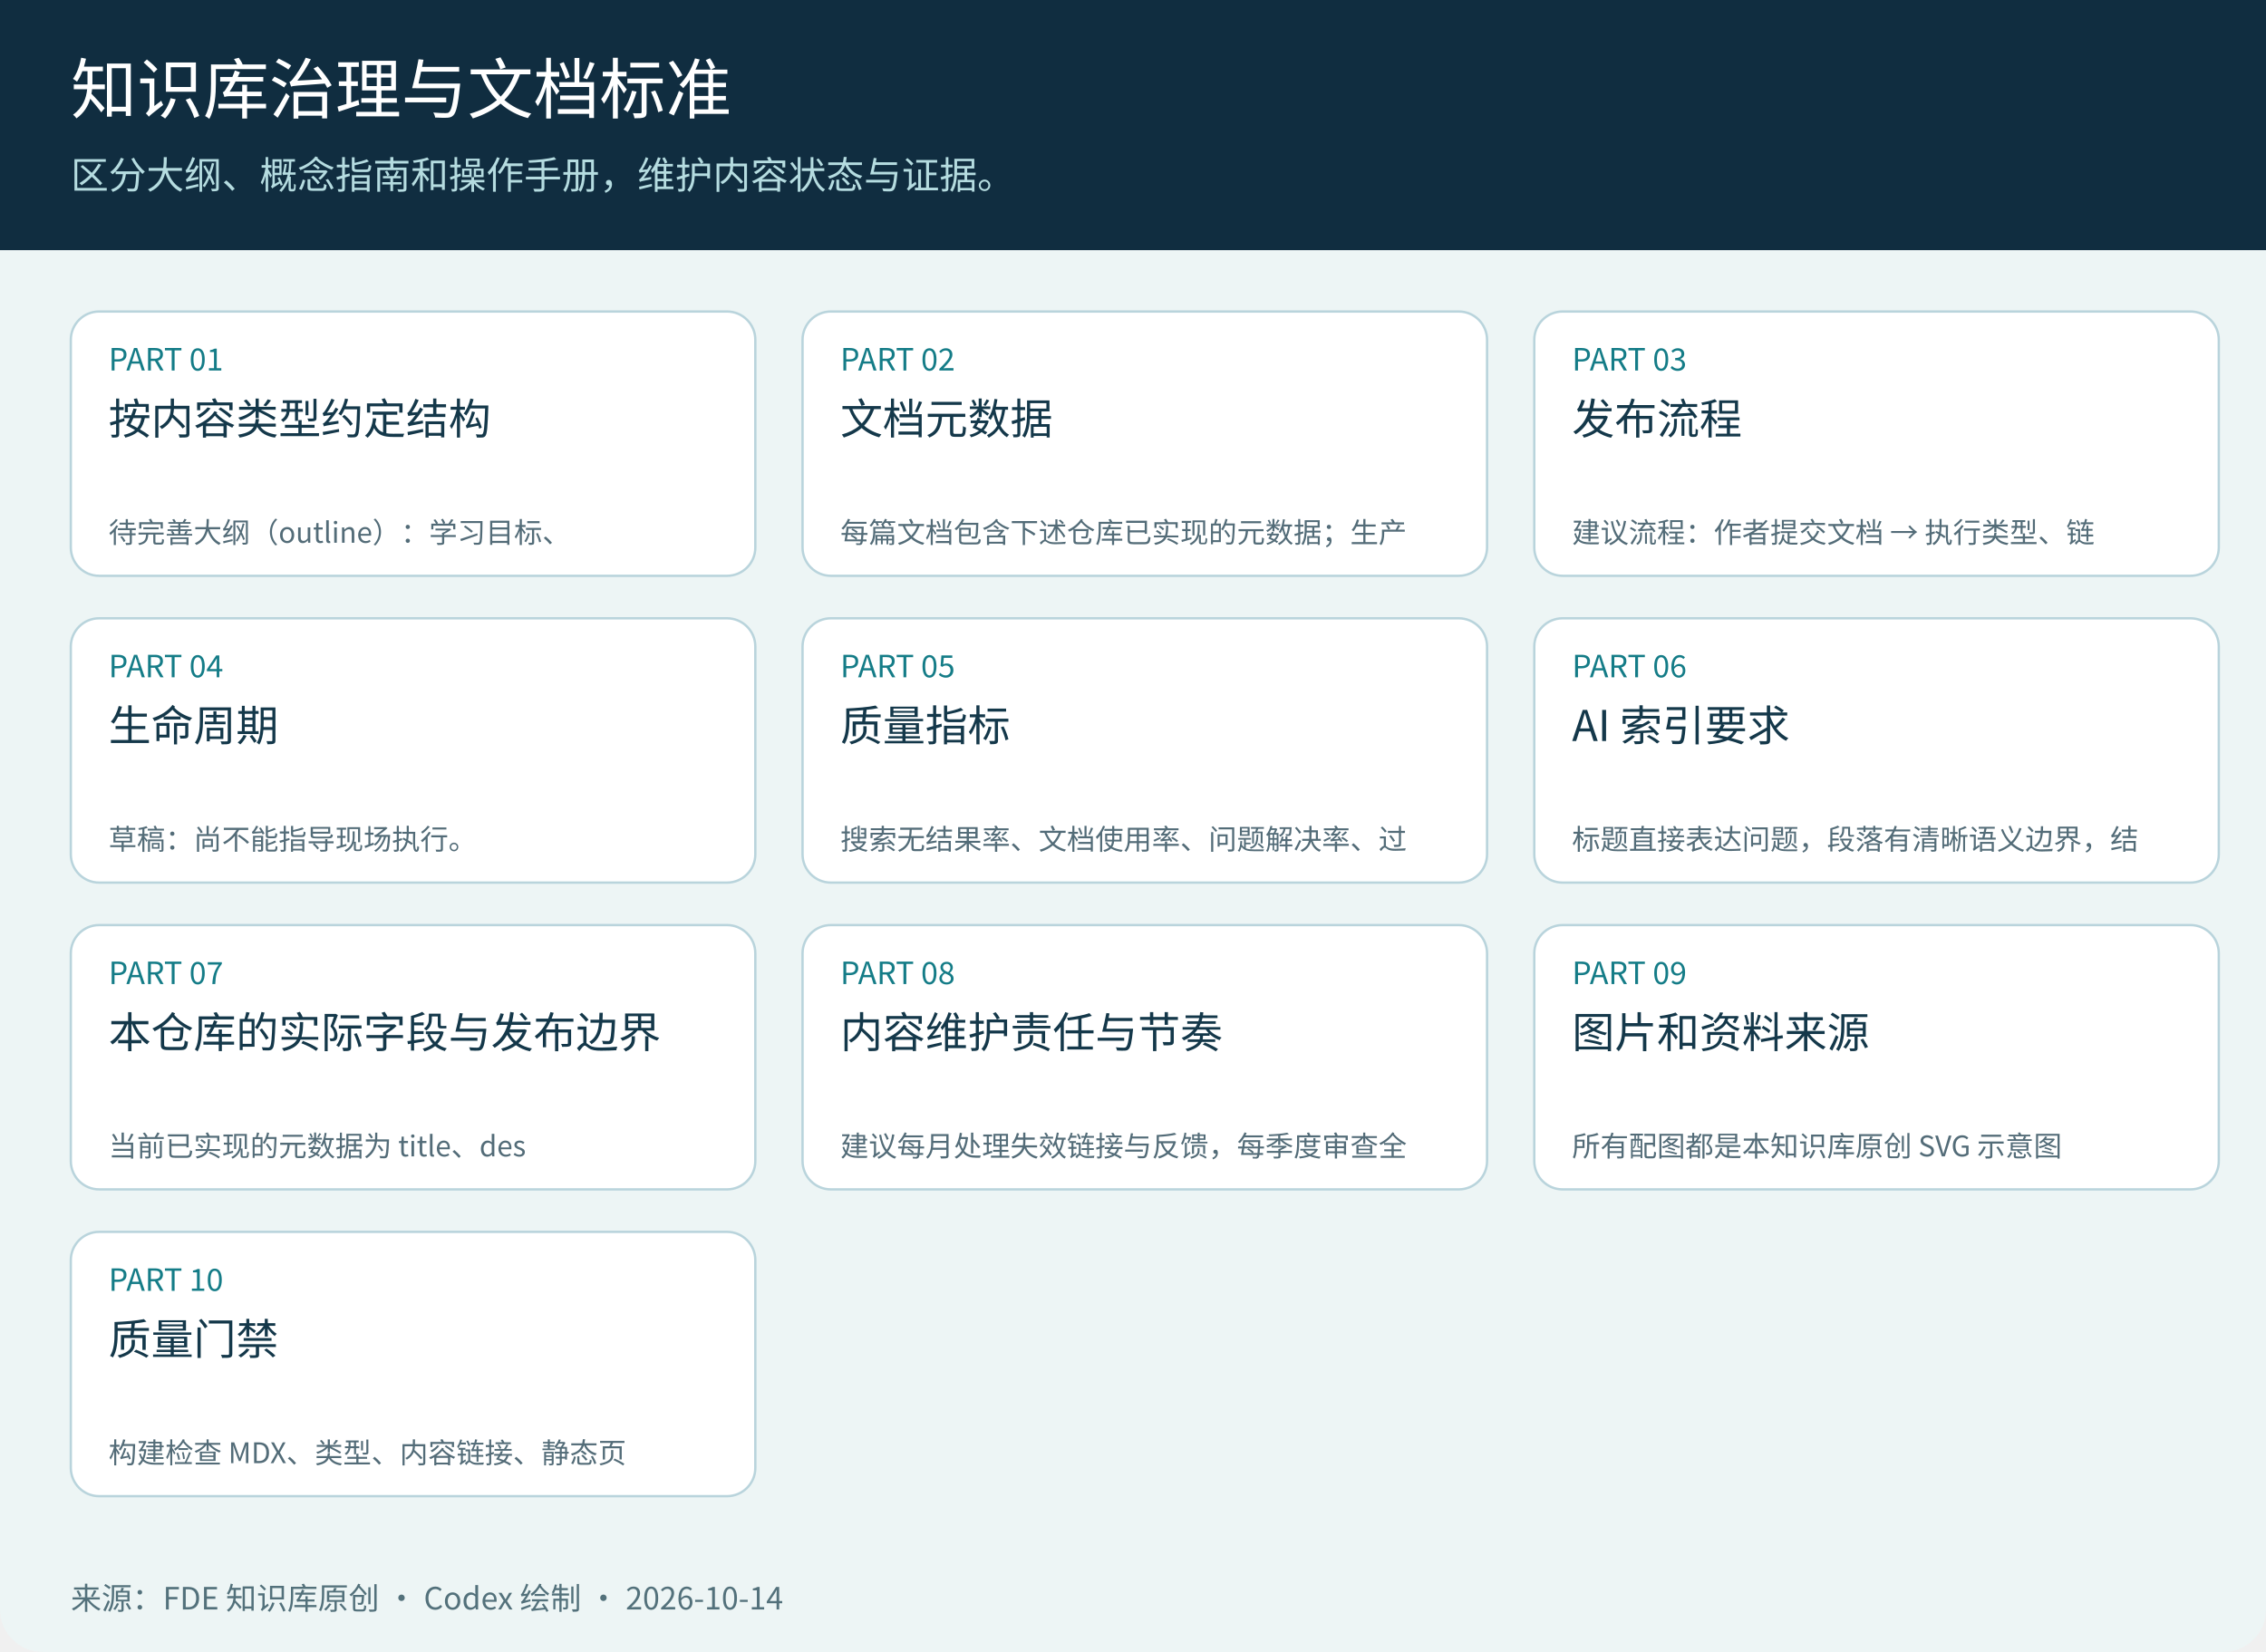
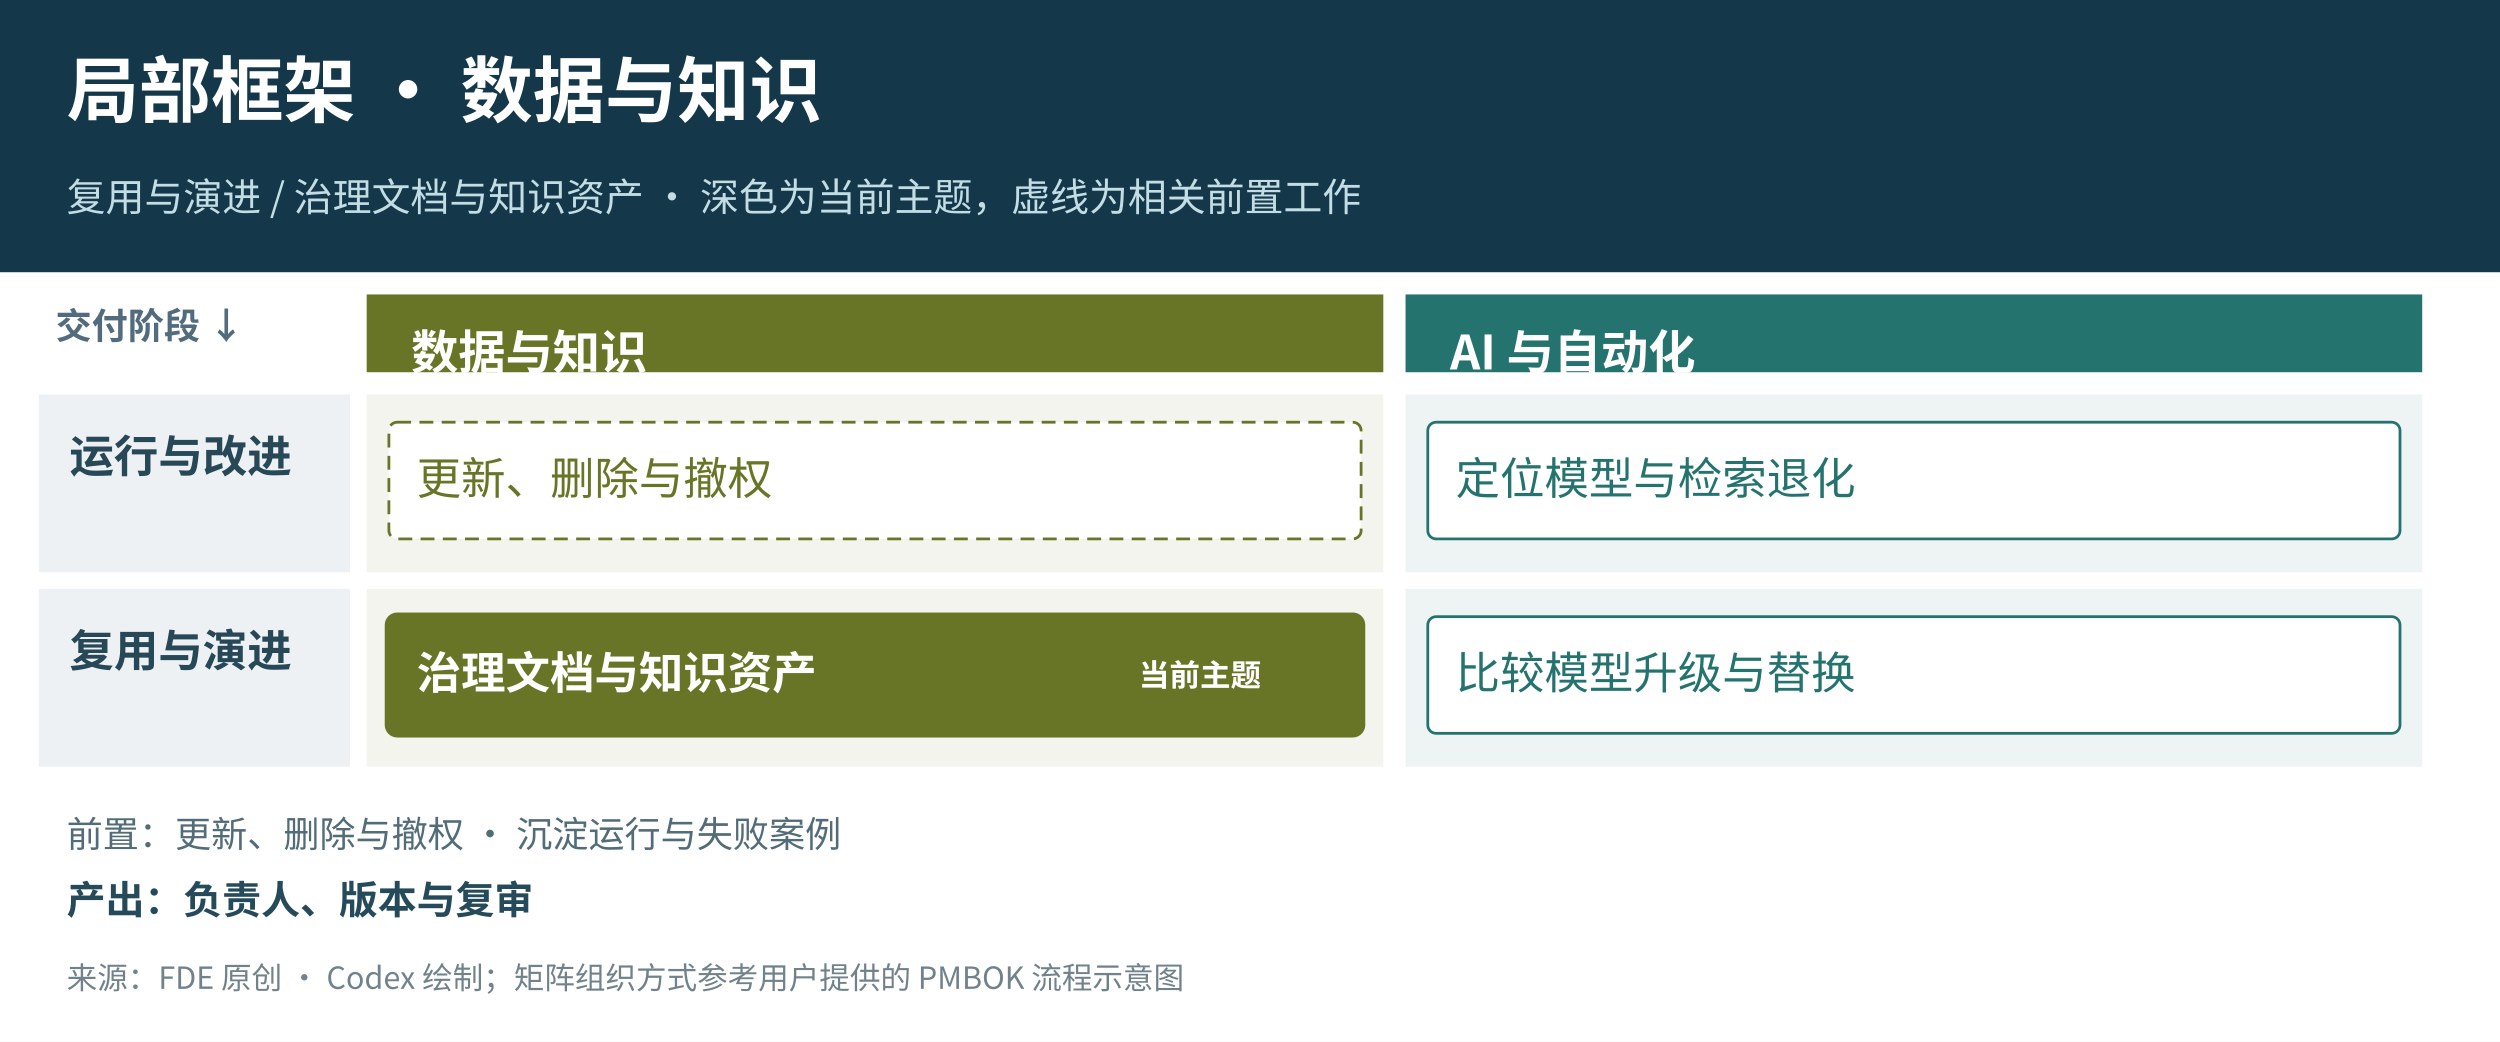
- <svg xmlns="http://www.w3.org/2000/svg" viewBox="0 0 960 700" role="img" aria-labelledby="title desc">
-   <rect width="960" height="700" rx="18" fill="#edf5f5" />
-   <path d="M0 0 H960 V106 H0" fill="#102d40" />
+ <svg xmlns="http://www.w3.org/2000/svg" viewBox="0 0 900 375" role="img" aria-labelledby="title desc">
+   <rect width="900" height="375" fill="#fff" />
  <g font-family="PingFang SC,Microsoft YaHei,Noto Sans CJK SC,sans-serif">
-     <text x="30" y="48" font-size="28" fill="#fff">知识库治理与文档标准</text>
-     <text x="30" y="80" font-size="16" fill="#b5dce0">区分大纲、概念指南和操作手册，维护内容状态与证据。</text>
-     <a href="/docs/knowledge-governance/#%E6%8C%89%E5%86%85%E5%AE%B9%E7%B1%BB%E5%9E%8B%E7%BA%A6%E5%AE%9A%E7%BB%93%E6%9E%84">
-       <g>
-         <rect x="30" y="132" width="290" height="112" rx="12" fill="#fff" stroke="#b9d4dc" />
-         <text x="46" y="157" font-size="13" fill="#147c87">PART 01</text>
-         <text x="46" y="184" font-size="18" fill="#14384a">按内容类型约定结构</text>
-         <text x="46" y="206" font-size="18" fill="#14384a" />
-         <text x="46" y="230" font-size="12" fill="#536c78">待完善大纲（outline）：学习目标、</text>
+     <rect width="900" height="98" fill="#143849" />
+     <text x="24" y="42" font-size="26" fill="#fff" font-weight="700">局部框架 · 数据与知识</text>
+     <text x="24" y="76" font-size="14" fill="#c2dde4" font-weight="400">复用与演进 / 治理文档与知识资产 · 深色为当前主题，虚线为相关前置工作</text>
+     <text x="20" y="122" font-size="13" fill="#526c7d" font-weight="600">交付阶段 ↓</text>
+     <rect x="132" y="106" width="366" height="28" fill="#687526" />
+     <text x="148" y="133" font-size="17" fill="white" font-weight="650">数据与知识</text>
+     <rect x="506" y="106" width="366" height="28" fill="#24736f" />
+     <text x="522" y="133" font-size="17" fill="white" font-weight="650">AI 与自动化</text>
+     <rect x="14" y="142" width="112" height="64" fill="#edf1f4" />
+     <text x="25" y="170" font-size="16" fill="#274856" font-weight="650">运行与改进</text>
+     <rect x="132" y="142" width="366" height="64" fill="#f3f4ee" />
+     <a href="/docs/data-pipelines/#context-knowledge-refresh" aria-label="更新、删除与撤权">
+       <g data-process="knowledge-refresh" data-current="false">
+         <rect x="140" y="152" width="350" height="42" rx="3" fill="#fff" stroke="#687526" stroke-width="1" stroke-dasharray="5 3" />
+         <text x="150" y="178" font-size="16" fill="#687526" font-weight="500">更新、删除与撤权</text>
      </g>
    </a>
-     <a href="/docs/knowledge-governance/#%E6%96%87%E6%A1%A3%E5%85%83%E6%95%B0%E6%8D%AE">
-       <g>
-         <rect x="340" y="132" width="290" height="112" rx="12" fill="#fff" stroke="#b9d4dc" />
-         <text x="356" y="157" font-size="13" fill="#147c87">PART 02</text>
-         <text x="356" y="184" font-size="18" fill="#14384a">文档元数据</text>
-         <text x="356" y="206" font-size="18" fill="#14384a" />
-         <text x="356" y="230" font-size="12" fill="#536c78">每篇文档包含下述仓库已实现的元数据；生产</text>
+     <rect x="506" y="142" width="366" height="64" fill="#edf4f3" />
+     <a href="/docs/ai-troubleshooting/#context-ai-diagnosis" aria-label="定位模型与检索退化">
+       <g data-process="ai-diagnosis" data-current="false">
+         <rect x="514" y="152" width="350" height="42" rx="3" fill="#fff" stroke="#24736f" stroke-width="1" />
+         <text x="524" y="178" font-size="16" fill="#24736f" font-weight="500">定位模型与检索退化</text>
      </g>
    </a>
-     <a href="/docs/knowledge-governance/#%E5%8F%91%E5%B8%83%E6%B5%81%E7%A8%8B">
-       <g>
-         <rect x="650" y="132" width="290" height="112" rx="12" fill="#fff" stroke="#b9d4dc" />
-         <text x="666" y="157" font-size="13" fill="#147c87">PART 03</text>
-         <text x="666" y="184" font-size="18" fill="#14384a">发布流程</text>
-         <text x="666" y="206" font-size="18" fill="#14384a" />
-         <text x="666" y="230" font-size="12" fill="#536c78">建议流程：作者提交文档 → 执行类型、链</text>
+     <rect x="14" y="212" width="112" height="64" fill="#edf1f4" />
+     <text x="25" y="240" font-size="16" fill="#274856" font-weight="650">复用与演进</text>
+     <rect x="132" y="212" width="366" height="64" fill="#f3f4ee" />
+     <a href="/docs/knowledge-governance/#context-knowledge-governance" aria-label="治理文档与知识资产">
+       <g data-process="knowledge-governance" data-current="true">
+         <rect x="140" y="222" width="350" height="42" rx="3" fill="#687526" stroke="#687526" stroke-width="3" />
+         <text x="150" y="248" font-size="16" fill="#fff" font-weight="700">治理文档与知识资产</text>
+         <text x="410" y="247" font-size="11" fill="#fff" font-weight="700">当前主题</text>
      </g>
    </a>
-     <a href="/docs/knowledge-governance/#%E7%94%9F%E5%91%BD%E5%91%A8%E6%9C%9F">
-       <g>
-         <rect x="30" y="262" width="290" height="112" rx="12" fill="#fff" stroke="#b9d4dc" />
-         <text x="46" y="287" font-size="13" fill="#147c87">PART 04</text>
-         <text x="46" y="314" font-size="18" fill="#14384a">生命周期</text>
-         <text x="46" y="336" font-size="18" fill="#14384a" />
-         <text x="46" y="360" font-size="12" fill="#536c78">草稿：尚不能指导现场执行。</text>
+     <rect x="506" y="212" width="366" height="64" fill="#edf4f3" />
+     <a href="/docs/model-selection/#context-ai-evolution" aria-label="比较模型升级与替换">
+       <g data-process="ai-evolution" data-current="false">
+         <rect x="514" y="222" width="350" height="42" rx="3" fill="#fff" stroke="#24736f" stroke-width="1" />
+         <text x="524" y="248" font-size="16" fill="#24736f" font-weight="500">比较模型升级与替换</text>
      </g>
    </a>
-     <a href="/docs/knowledge-governance/#%E8%B4%A8%E9%87%8F%E6%8C%87%E6%A0%87">
-       <g>
-         <rect x="340" y="262" width="290" height="112" rx="12" fill="#fff" stroke="#b9d4dc" />
-         <text x="356" y="287" font-size="13" fill="#147c87">PART 05</text>
-         <text x="356" y="314" font-size="18" fill="#14384a">质量指标</text>
-         <text x="356" y="336" font-size="18" fill="#14384a" />
-         <text x="356" y="360" font-size="12" fill="#536c78">搜索无结果率、文档使用率、问题解决率、过</text>
-       </g>
-     </a>
-     <a href="/docs/knowledge-governance/#ai-%E7%B4%A2%E5%BC%95%E8%A6%81%E6%B1%82">
-       <g>
-         <rect x="650" y="262" width="290" height="112" rx="12" fill="#fff" stroke="#b9d4dc" />
-         <text x="666" y="287" font-size="13" fill="#147c87">PART 06</text>
-         <text x="666" y="314" font-size="18" fill="#14384a">AI 索引要求</text>
-         <text x="666" y="336" font-size="18" fill="#14384a" />
-         <text x="666" y="360" font-size="12" fill="#536c78">标题直接表达问题，段落有清晰语义边界，结</text>
-       </g>
-     </a>
-     <a href="/docs/knowledge-governance/#%E6%9C%AC%E4%BB%93%E5%BA%93%E7%9A%84%E5%AE%9E%E9%99%85%E5%AD%97%E6%AE%B5%E4%B8%8E%E5%8F%91%E5%B8%83%E8%BE%B9%E7%95%8C">
-       <g>
-         <rect x="30" y="392" width="290" height="112" rx="12" fill="#fff" stroke="#b9d4dc" />
-         <text x="46" y="417" font-size="13" fill="#147c87">PART 07</text>
-         <text x="46" y="444" font-size="18" fill="#14384a">本仓库的实际字段与发布边界</text>
-         <text x="46" y="466" font-size="18" fill="#14384a" />
-         <text x="46" y="490" font-size="12" fill="#536c78">当前已实现的元数据为 title、des</text>
-       </g>
-     </a>
-     <a href="/docs/knowledge-governance/#%E5%86%85%E5%AE%B9%E7%BB%B4%E6%8A%A4%E8%B4%A3%E4%BB%BB%E4%B8%8E%E8%8A%82%E5%A5%8F">
-       <g>
-         <rect x="340" y="392" width="290" height="112" rx="12" fill="#fff" stroke="#b9d4dc" />
-         <text x="356" y="417" font-size="13" fill="#147c87">PART 08</text>
-         <text x="356" y="444" font-size="18" fill="#14384a">内容维护责任与节奏</text>
-         <text x="356" y="466" font-size="18" fill="#14384a" />
-         <text x="356" y="490" font-size="12" fill="#536c78">建议每月处理失效链接与反馈，每季度审查全</text>
-       </g>
-     </a>
-     <a href="/docs/knowledge-governance/#%E5%9B%BE%E7%89%87%E5%92%8C%E8%B5%84%E6%96%99%E6%9D%A5%E6%BA%90">
-       <g>
-         <rect x="650" y="392" width="290" height="112" rx="12" fill="#fff" stroke="#b9d4dc" />
-         <text x="666" y="417" font-size="13" fill="#147c87">PART 09</text>
-         <text x="666" y="444" font-size="18" fill="#14384a">图片和资料来源</text>
-         <text x="666" y="466" font-size="18" fill="#14384a" />
-         <text x="666" y="490" font-size="12" fill="#536c78">所有配图都是本知识库原创 SVG 示意图</text>
-       </g>
-     </a>
-     <a href="/docs/knowledge-governance/#%E8%B4%A8%E9%87%8F%E9%97%A8%E7%A6%81">
-       <g>
-         <rect x="30" y="522" width="290" height="112" rx="12" fill="#fff" stroke="#b9d4dc" />
-         <text x="46" y="547" font-size="13" fill="#147c87">PART 10</text>
-         <text x="46" y="574" font-size="18" fill="#14384a">质量门禁</text>
-         <text x="46" y="596" font-size="18" fill="#14384a" />
-         <text x="46" y="620" font-size="12" fill="#536c78">构建检查 MDX、类型、内容链接、静态页</text>
-       </g>
-     </a>
-     <text x="30" y="682" font-size="13" fill="#53717b">来源：FDE 知识库原创 · Codex 绘制 · 2026-10-14</text>
+     <text x="24" y="305" font-size="13" fill="#526c78" font-weight="400">前置：更新、删除与撤权 · 沉淀运行与失败案例</text>
+     <text x="24" y="329" font-size="14" fill="#254b5a" font-weight="650">产出：负责人、版本与复审</text>
+     <text x="24" y="356" font-size="11" fill="#71828b" font-weight="400">来源：FDE 原创 · Codex 绘制；矩阵组织方式参考用户提供的 PMBOK 流程示意图</text>
  </g>
</svg>
